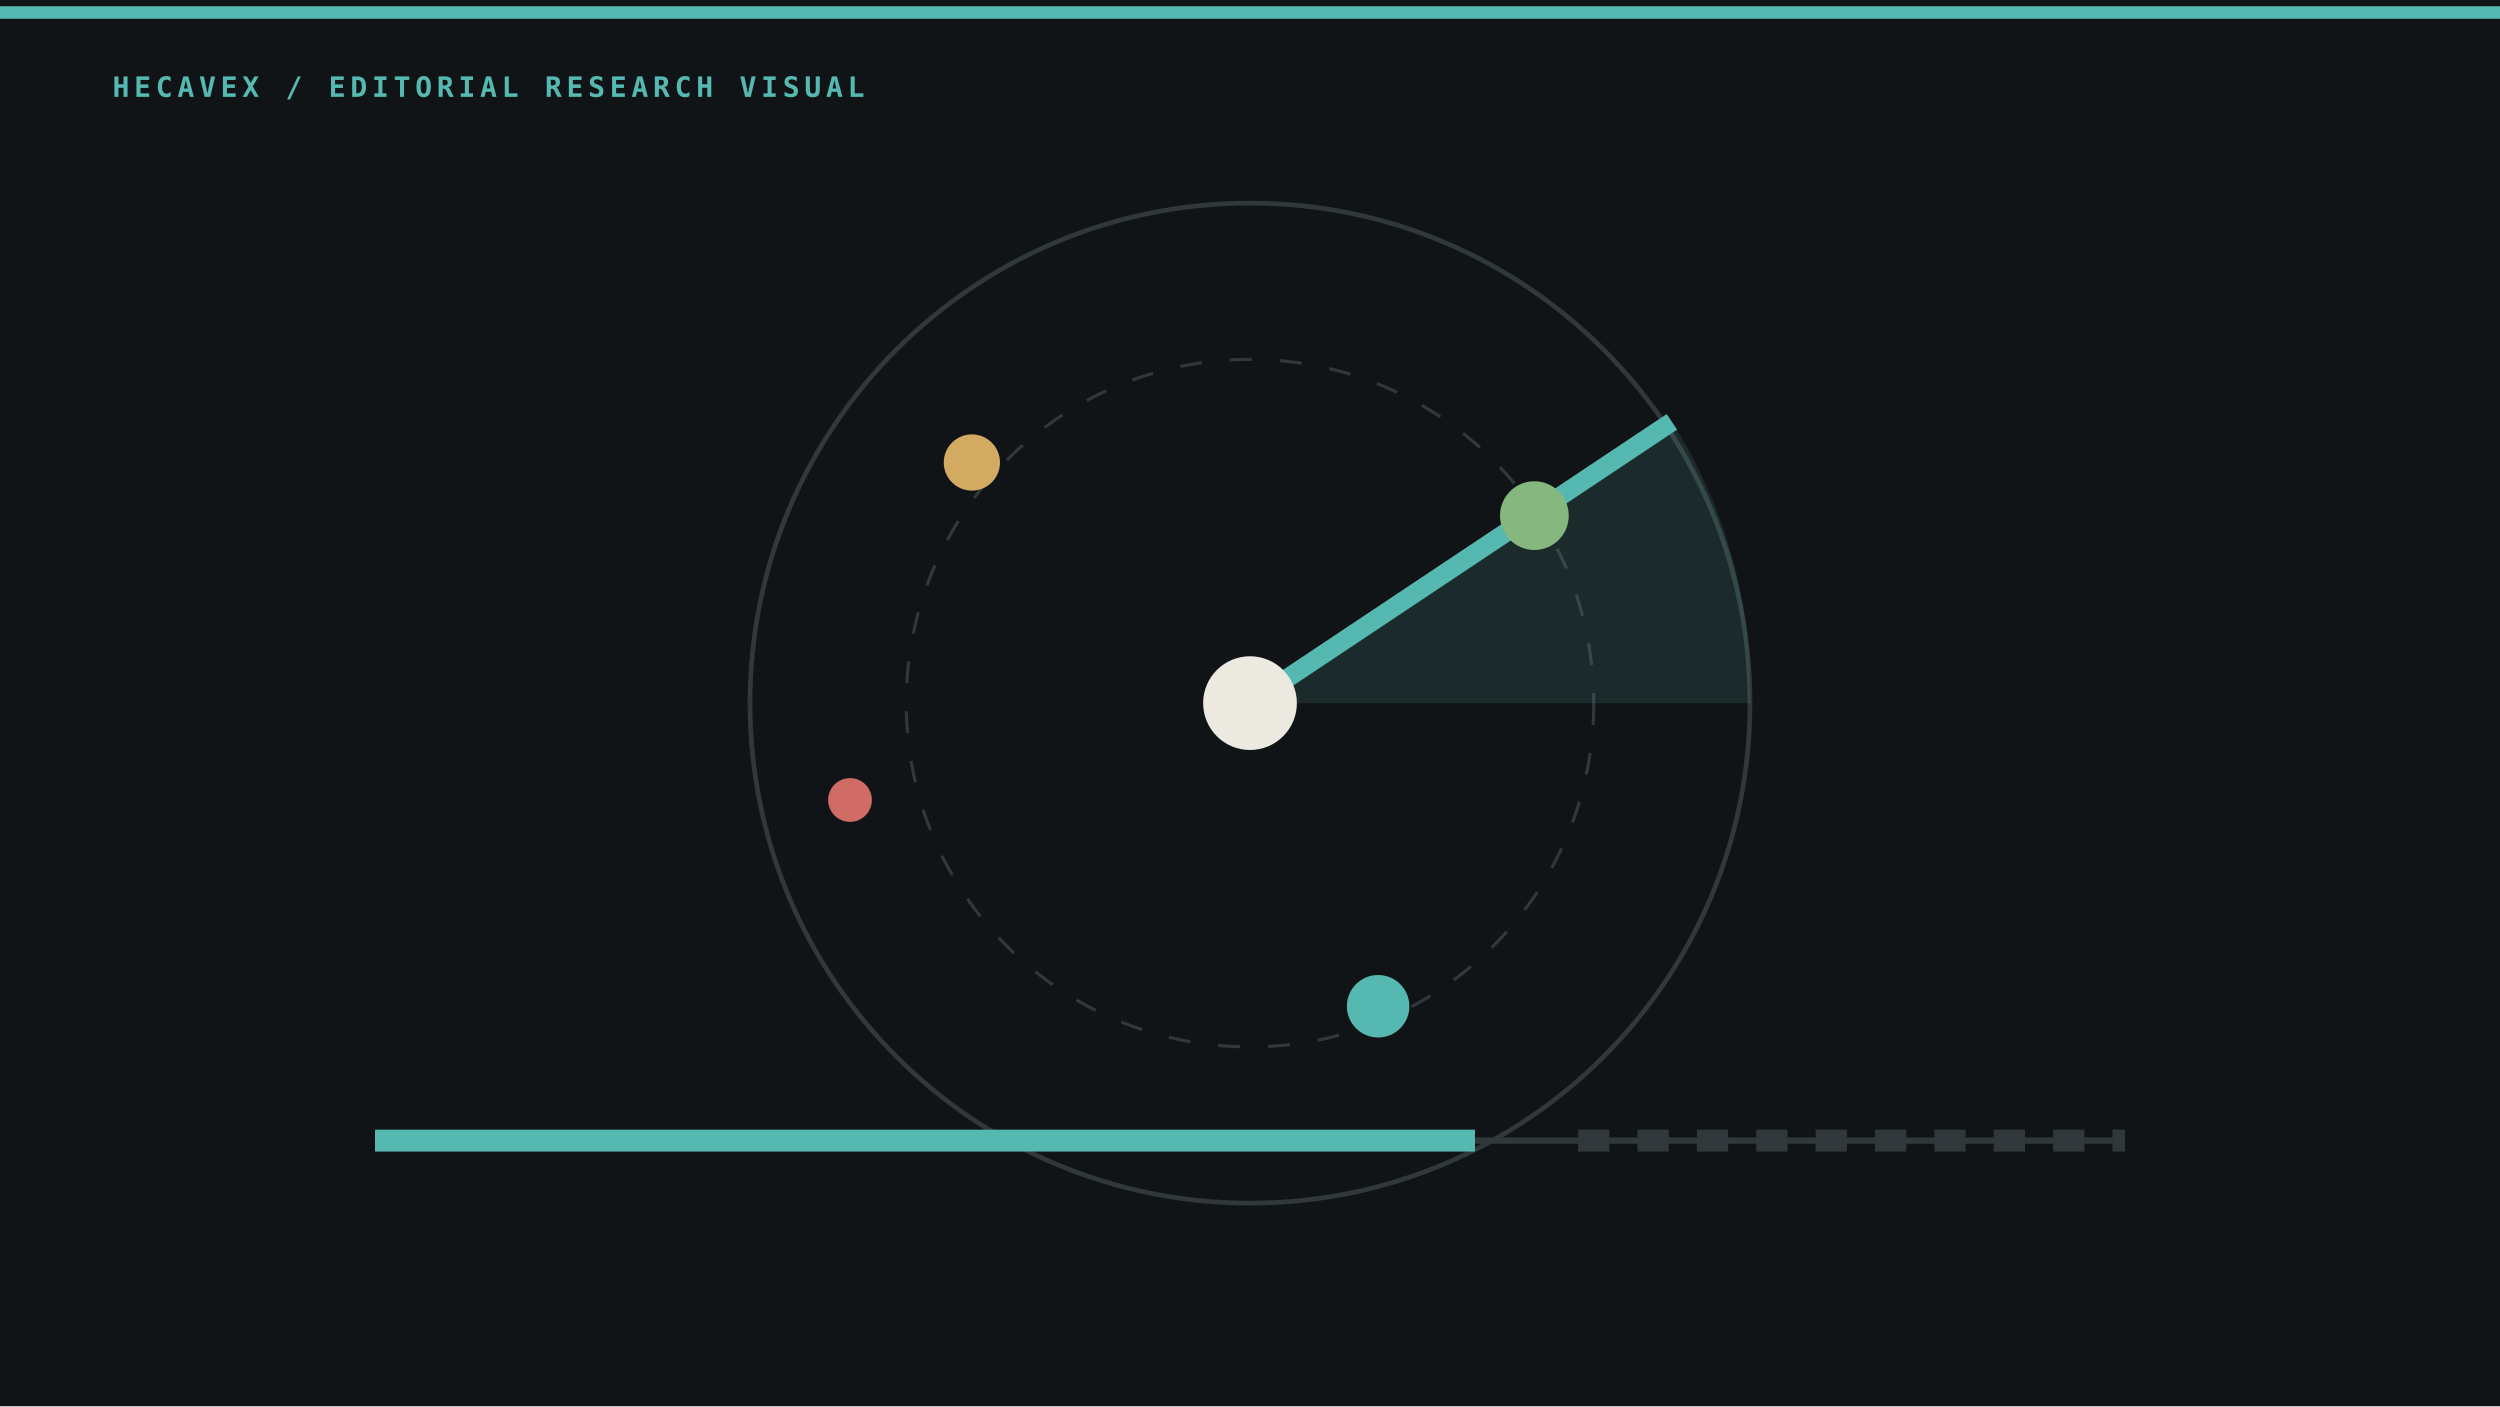
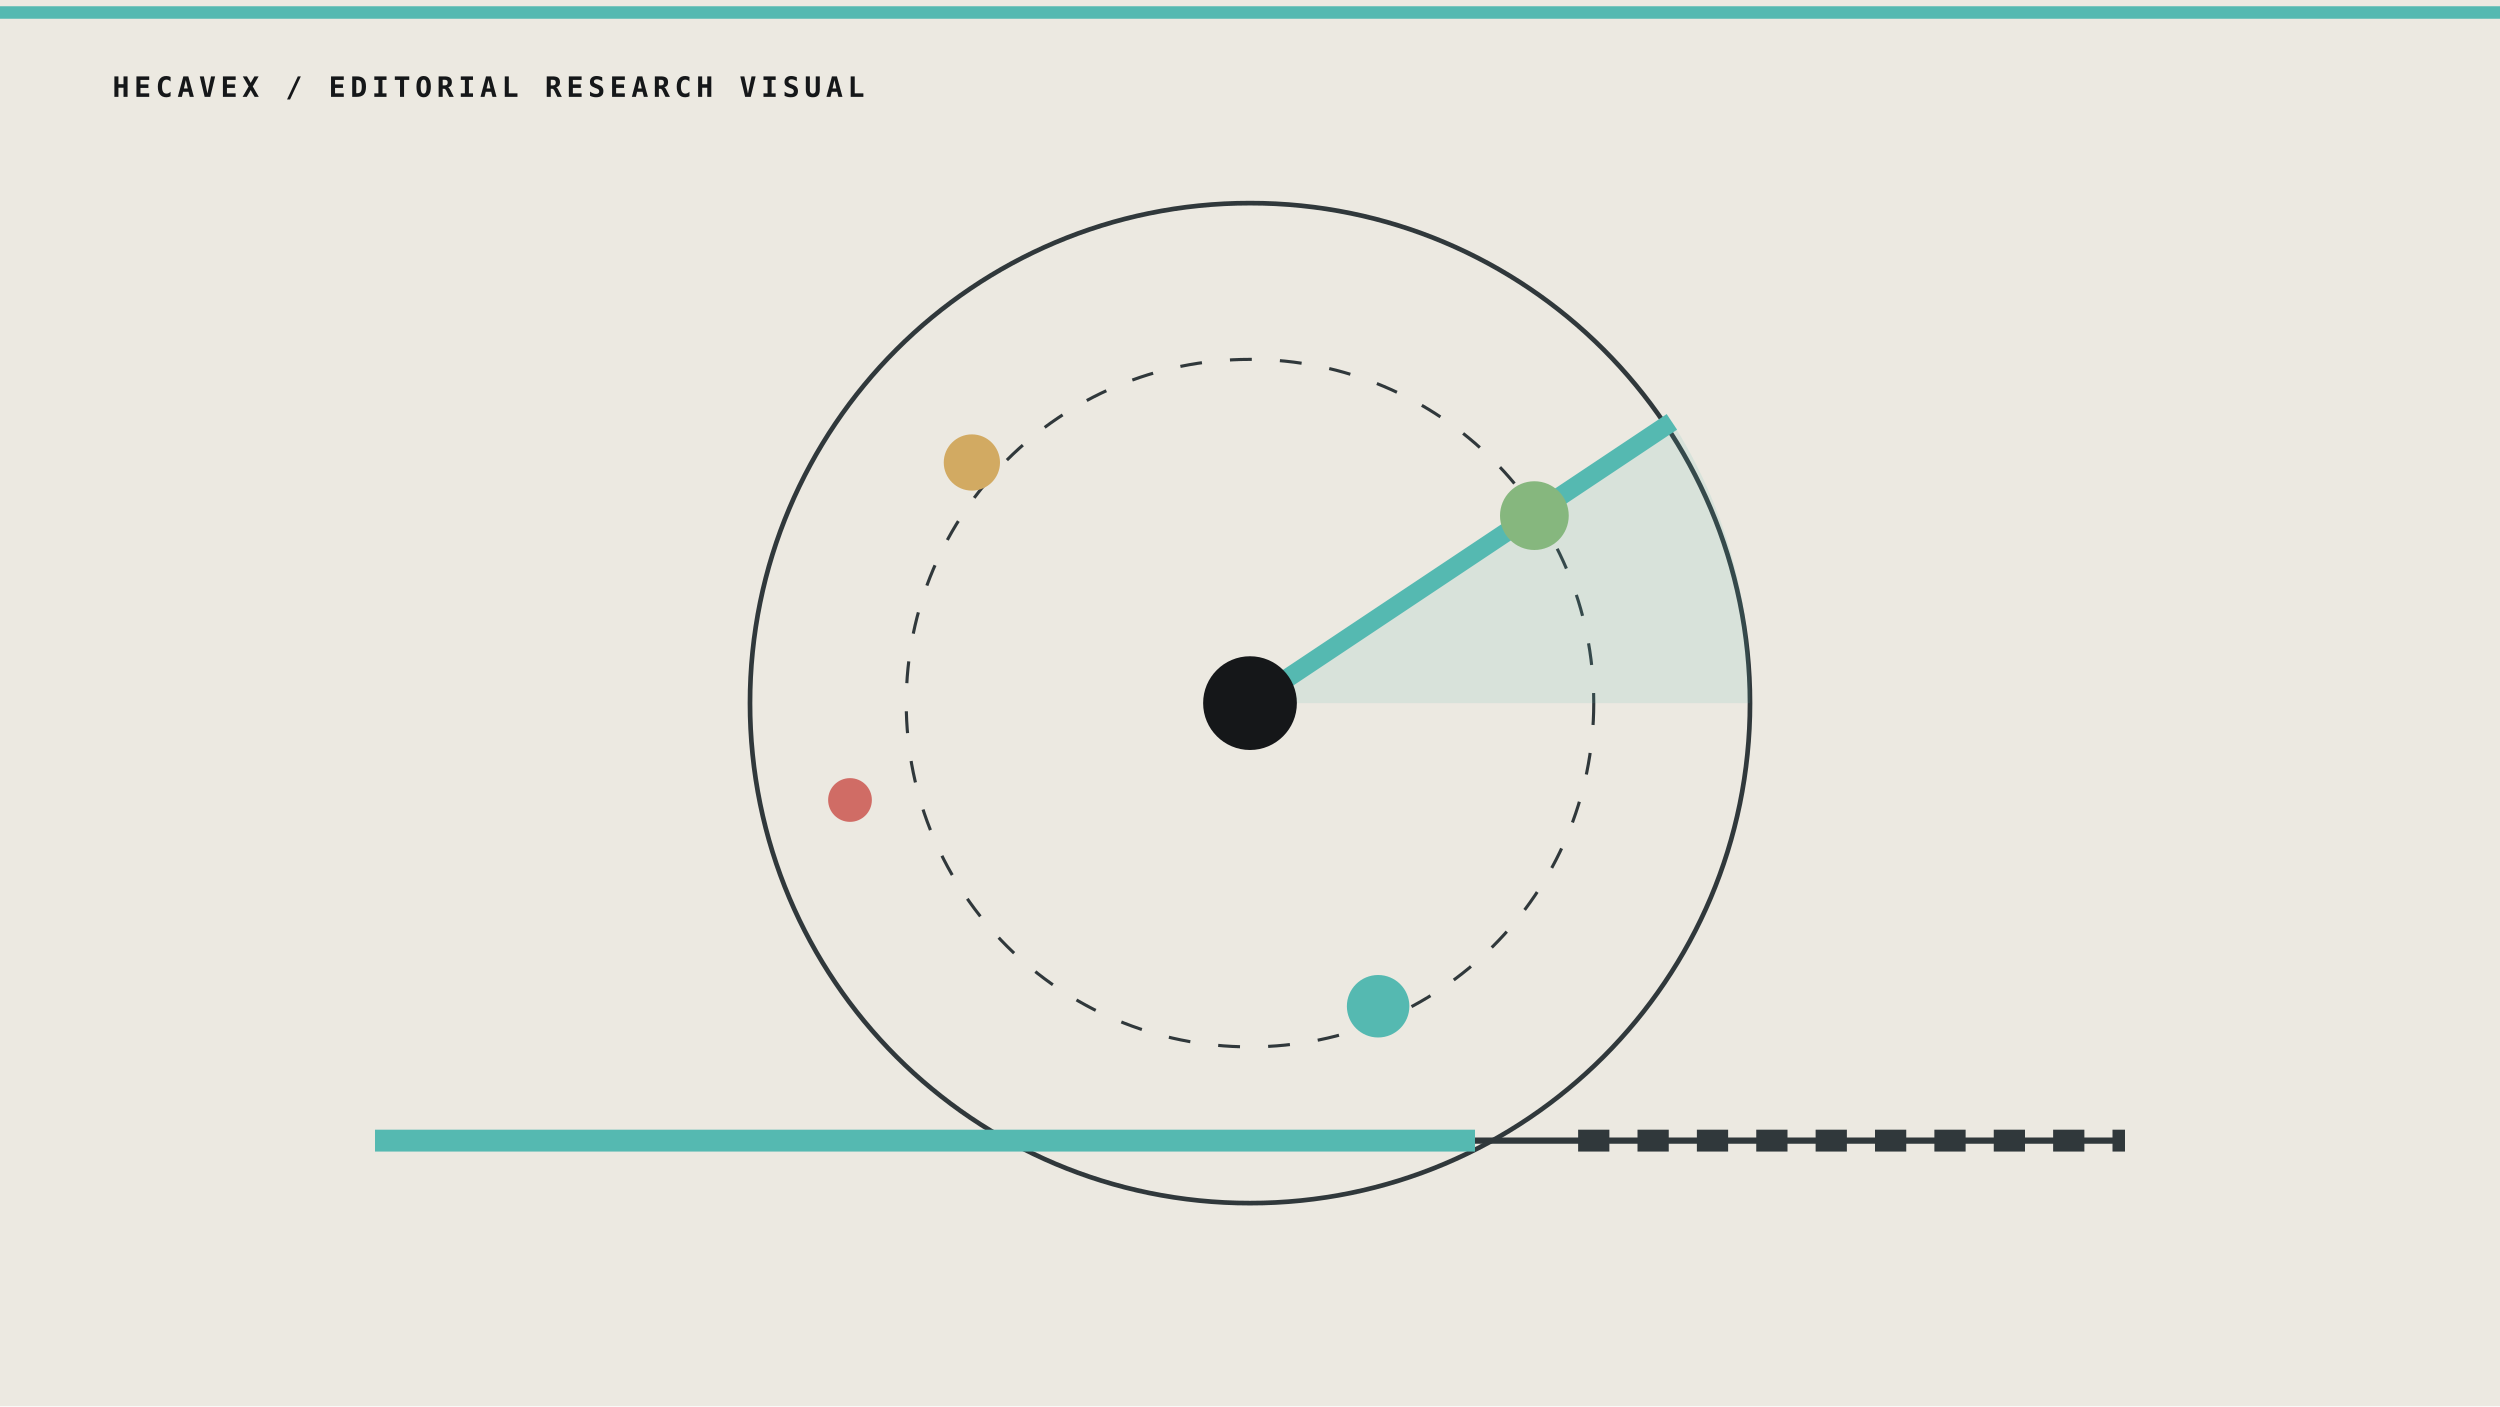
<svg xmlns="http://www.w3.org/2000/svg" width="1600" height="900" viewBox="0 0 1600 900" role="img" aria-labelledby="title desc">
  <defs>
    <marker id="arrow" viewBox="0 0 12 12" refX="10" refY="6" markerWidth="10" markerHeight="10" orient="auto">
      <path d="M0 0 12 6 0 12Z" fill="#55b9b1" />
    </marker>
    <style>
      .sans{font-family:Inter,Arial,sans-serif}.mono{font-family:'IBM Plex Mono',Consolas,monospace}
-       .title{font:700 52px Inter,Arial,sans-serif;fill:#ece9e1;letter-spacing:-1.5px}
-       .subtitle{font:400 25px Inter,Arial,sans-serif;fill:#8d969a}
-       .eyebrow{font:600 18px 'IBM Plex Mono',Consolas,monospace;fill:#55b9b1;letter-spacing:3px}
-       .node-title{font:700 28px Inter,Arial,sans-serif;fill:#ece9e1}
-       .node-copy{font:400 20px Inter,Arial,sans-serif;fill:#8d969a}
-       .node-code{font:600 18px 'IBM Plex Mono',Consolas,monospace;fill:#55b9b1}
-       .note{font:500 19px Inter,Arial,sans-serif;fill:#8d969a}
+       .title{font:700 52px Inter,Arial,sans-serif;fill:#151719;letter-spacing:-1.5px}
+       .subtitle{font:400 25px Inter,Arial,sans-serif;fill:#30383b}
+       .eyebrow{font:600 18px 'IBM Plex Mono',Consolas,monospace;fill:#151719;letter-spacing:3px}
+       .node-title{font:700 28px Inter,Arial,sans-serif;fill:#151719}
+       .node-copy{font:400 20px Inter,Arial,sans-serif;fill:#30383b}
+       .node-code{font:600 18px 'IBM Plex Mono',Consolas,monospace;fill:#151719}
+       .note{font:500 19px Inter,Arial,sans-serif;fill:#30383b}
    </style>
  </defs>
-   <rect width="1600" height="900" fill="#111416" />
+   <rect width="1600" height="900" fill="#ece9e1" />
  <path d="M0 8H1600" stroke="#55b9b1" stroke-width="8" />
  <text x="72" y="62" class="eyebrow">HECAVEX / EDITORIAL RESEARCH VISUAL</text>
  <circle cx="800" cy="450" r="320" fill="none" stroke="#30383b" stroke-width="3" />
  <circle cx="800" cy="450" r="220" fill="none" stroke="#30383b" stroke-width="2" stroke-dasharray="14 18" />
  <path d="M800 450 1070 270A320 320 0 0 1 1120 450Z" fill="#55b9b1" opacity=".14" />
  <path d="M800 450 1070 270" stroke="#55b9b1" stroke-width="12" />
  <circle cx="982" cy="330" r="22" fill="#86b77e" />
  <circle cx="622" cy="296" r="18" fill="#d2aa62" />
  <circle cx="544" cy="512" r="14" fill="#d06c65" />
  <circle cx="882" cy="644" r="20" fill="#55b9b1" />
-   <circle cx="800" cy="450" r="30" fill="#ece9e1" />
+   <circle cx="800" cy="450" r="30" fill="#151719" />
  <path d="M240 730H1360" stroke="#30383b" stroke-width="4" />
  <path d="M240 730H944" stroke="#55b9b1" stroke-width="14" />
  <path d="M1010 730H1360" stroke="#30383b" stroke-width="14" stroke-dasharray="20 18" />
</svg>
